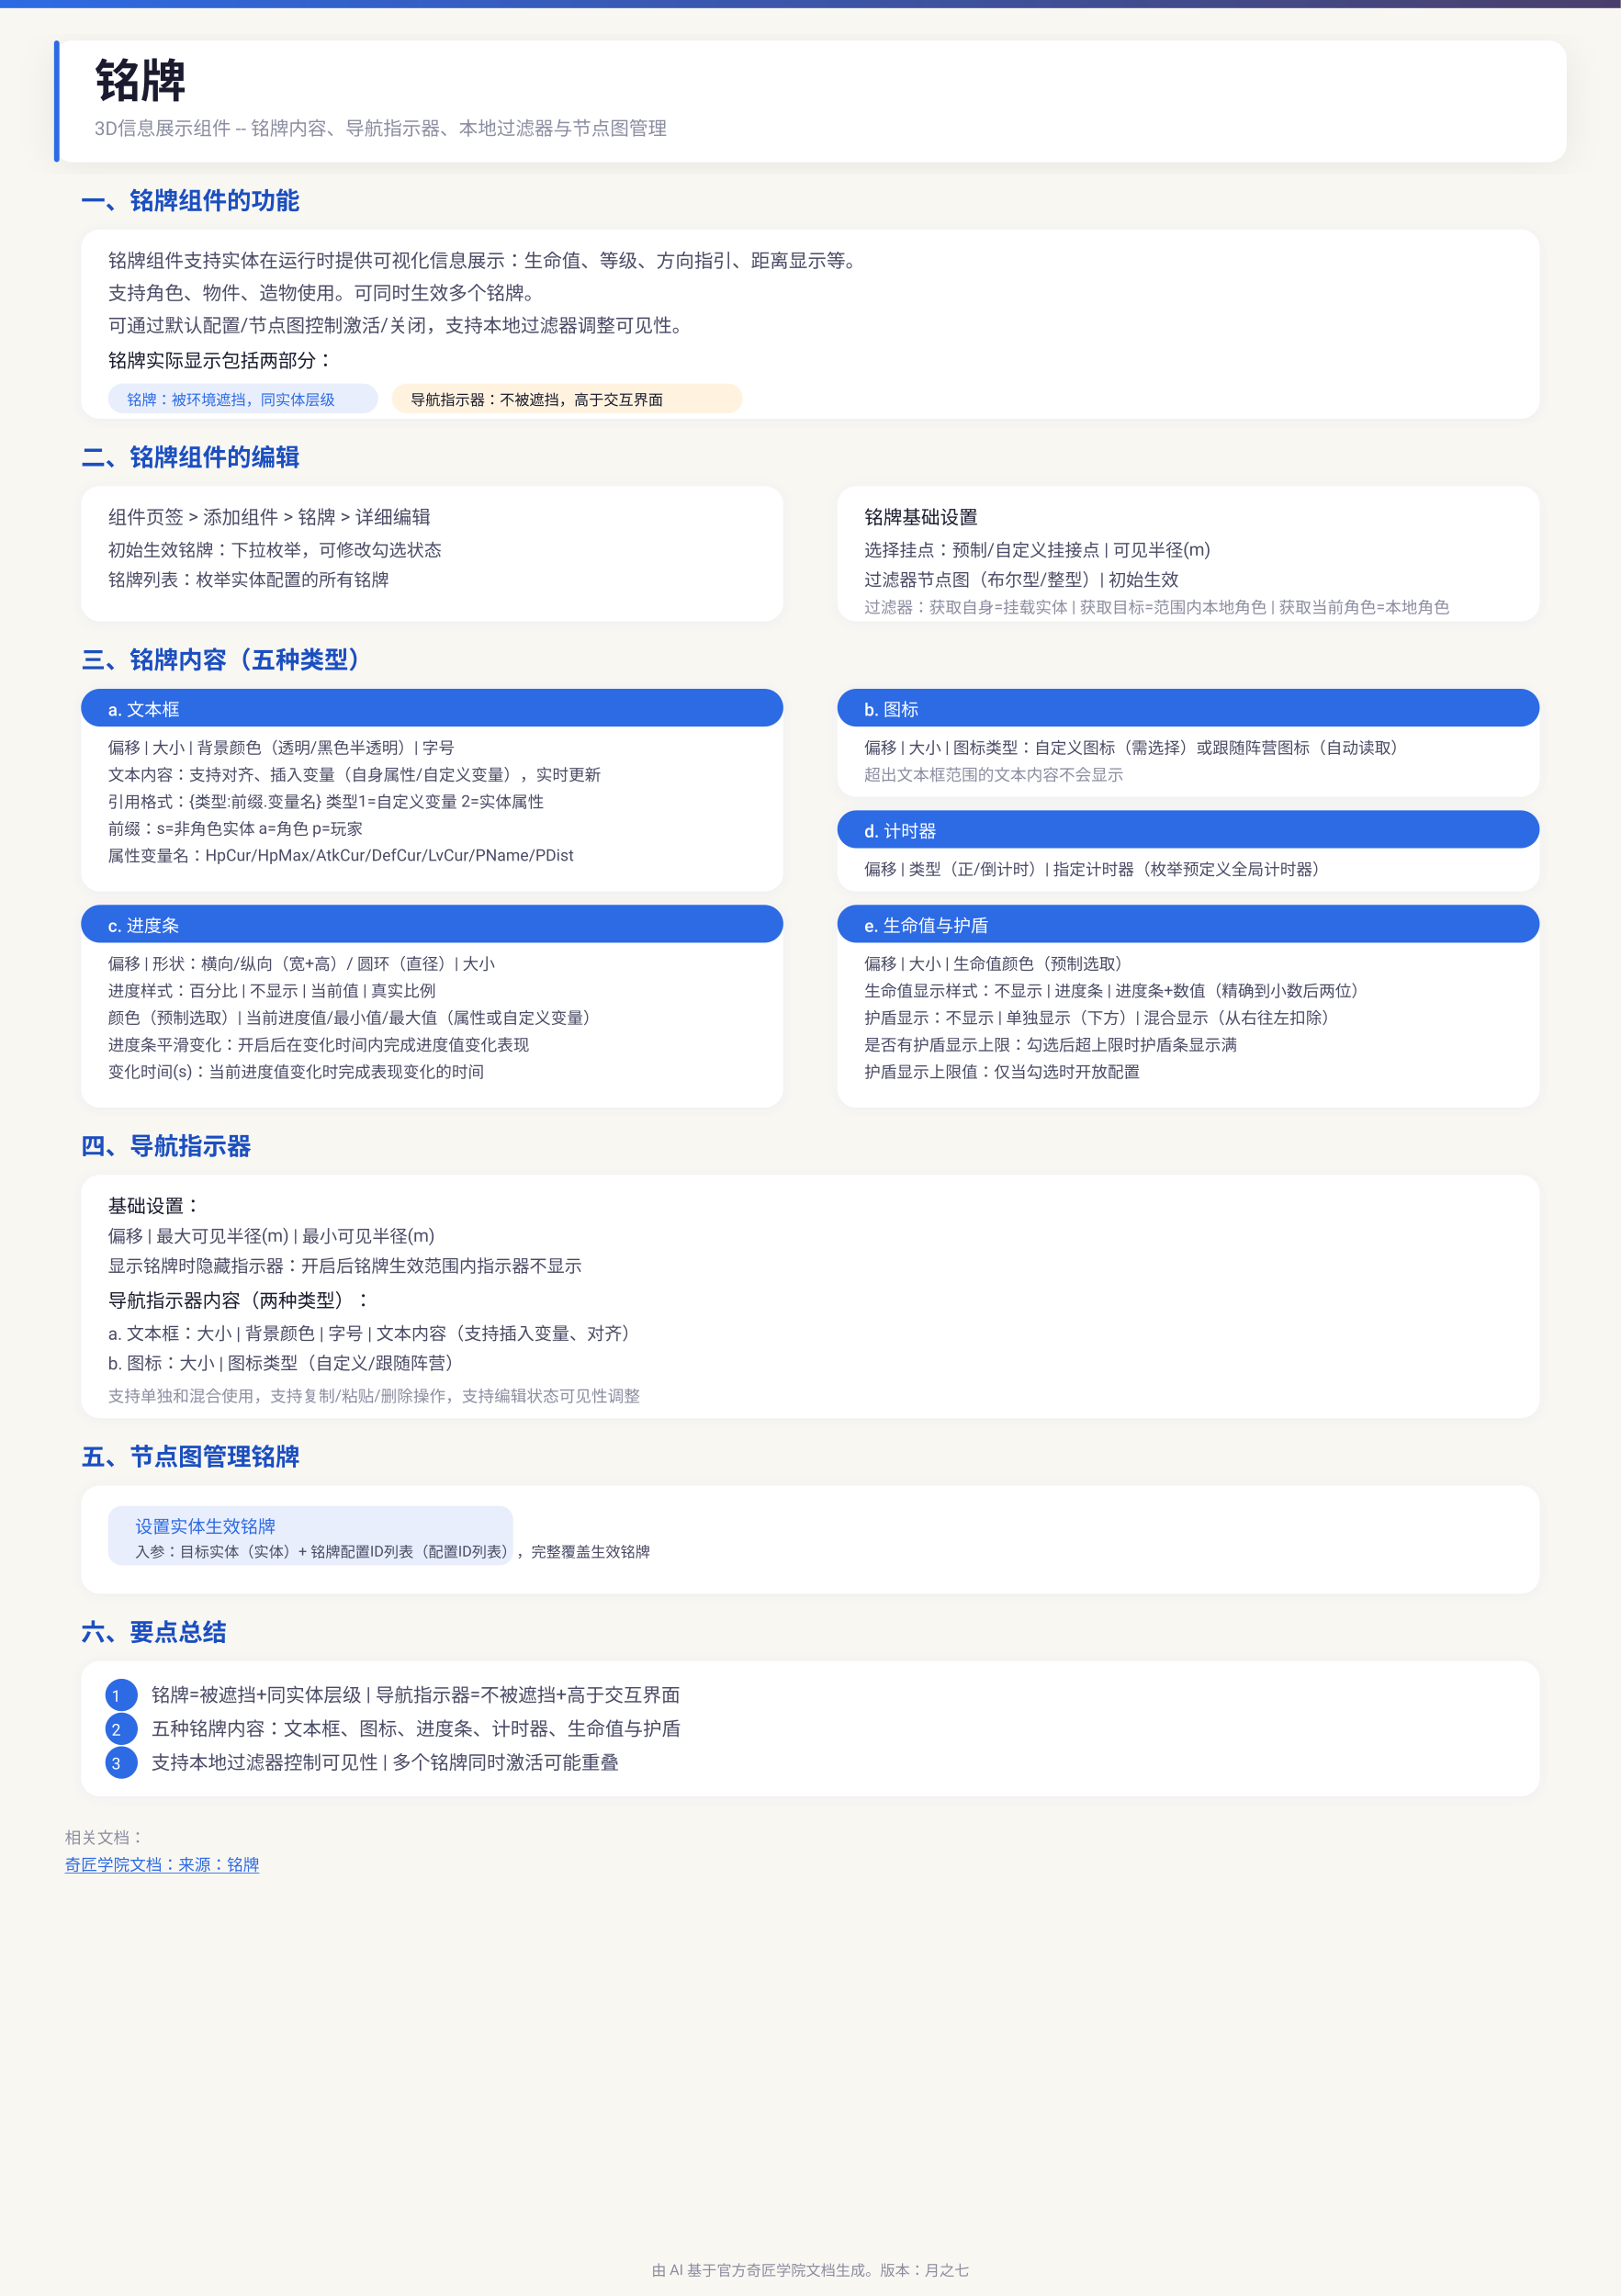
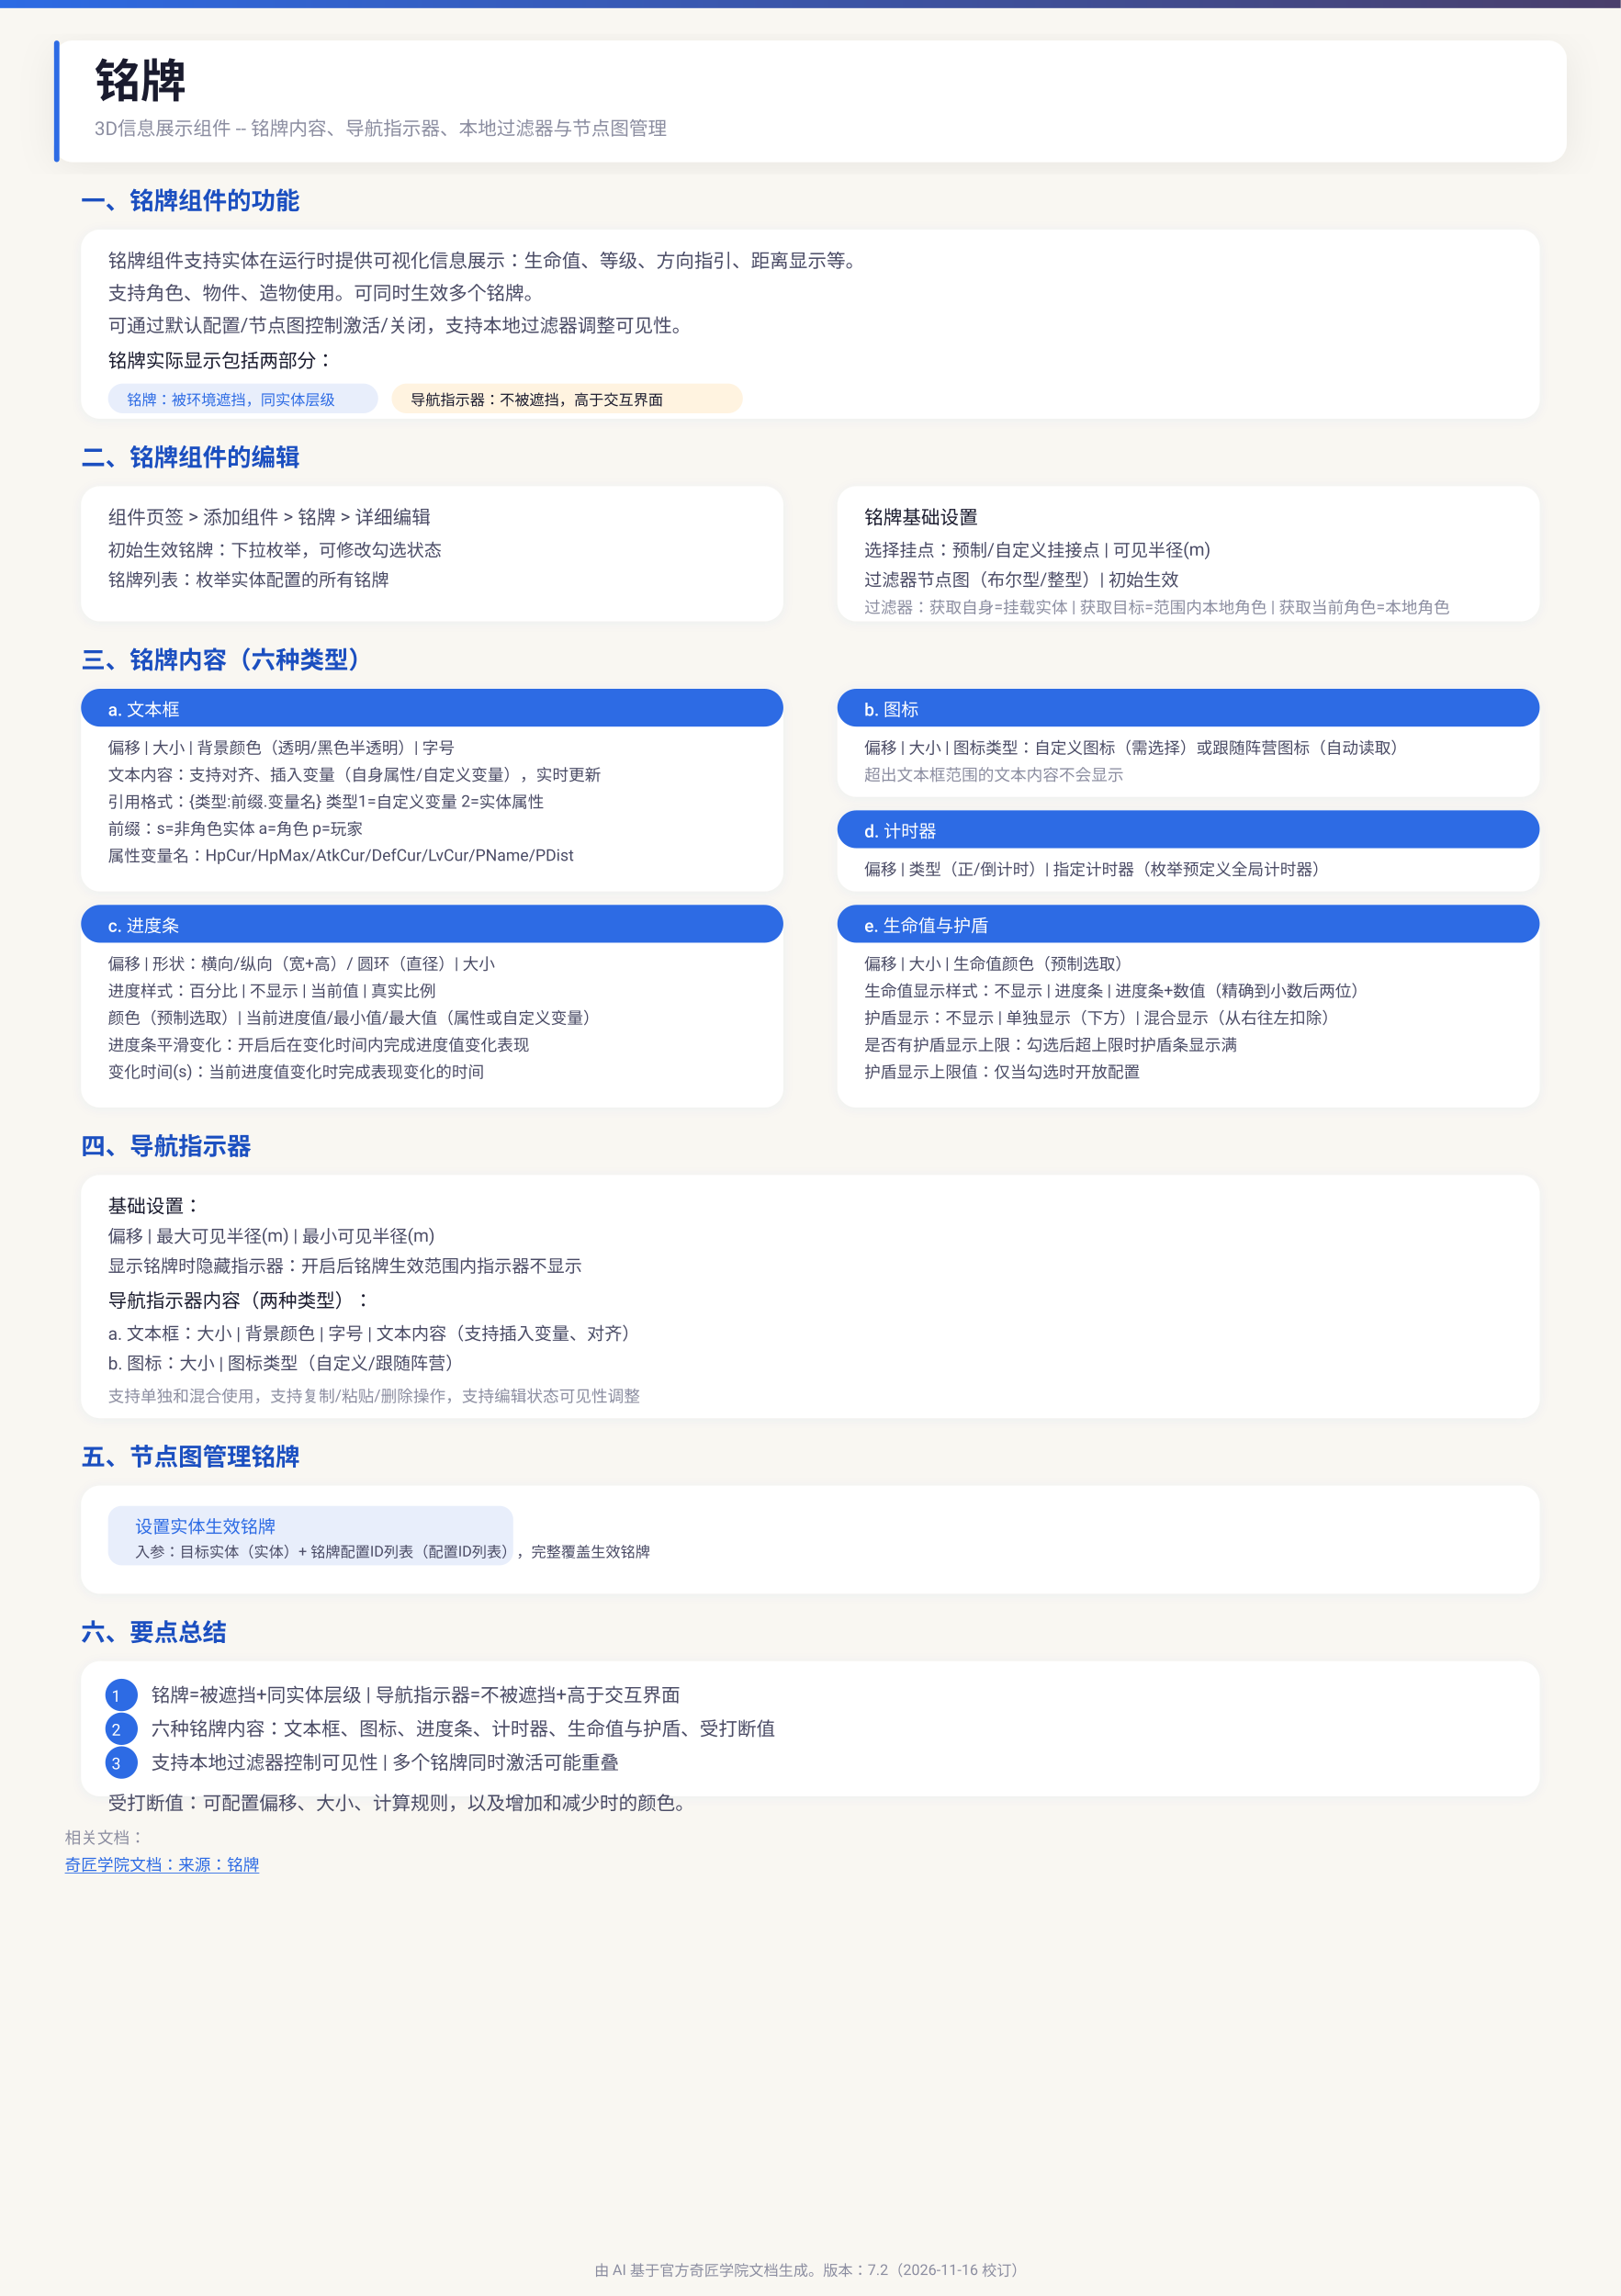
<svg xmlns="http://www.w3.org/2000/svg" xmlns:xlink="http://www.w3.org/1999/xlink" viewBox="0 0 1200 1700">
  <defs>
    <linearGradient id="topGrad" x1="0" y1="0" x2="1" y2="0">
      <stop offset="0%" stop-color="#2D6BE4" />
      <stop offset="100%" stop-color="#4A3F6B" />
    </linearGradient>
    <filter id="card">
      <feDropShadow dx="0" dy="1" stdDeviation="4" flood-color="#2D6BE4" flood-opacity="0.06" />
    </filter>
    <filter id="elevated">
      <feDropShadow dx="0" dy="4" stdDeviation="14" flood-color="#000" flood-opacity="0.07" />
    </filter>
  </defs>
  <rect width="1200" height="1700" fill="#F9F7F2" />
  <rect width="1200" height="6" fill="url(#topGrad)" />
  <rect x="40" y="30" width="1120" height="90" rx="14" fill="#FFFFFF" filter="url(#elevated)" />
  <rect x="40" y="30" width="4" height="90" rx="2" fill="#2D6BE4" />
  <text x="70" y="72" font-family="'HYWenHei 85W','Noto Sans SC','PingFang SC','Roboto',sans-serif" font-size="34" font-weight="bold" fill="#1A1B2E">铭牌</text>
  <text x="70" y="100" font-family="'HYWenHei 85W','Noto Sans SC','PingFang SC','Roboto',sans-serif" font-size="14" fill="#8B8DA0">3D信息展示组件 -- 铭牌内容、导航指示器、本地过滤器与节点图管理</text>
  <text x="60" y="155" font-family="'HYWenHei 85W','Noto Sans SC','PingFang SC','Roboto',sans-serif" font-size="18" font-weight="700" fill="#1B4FC0">一、铭牌组件的功能</text>
  <rect x="60" y="170" width="1080" height="140" rx="14" fill="#FFFFFF" filter="url(#card)" />
  <text x="80" y="198" font-family="'HYWenHei 85W','Noto Sans SC','PingFang SC','Roboto',sans-serif" font-size="14" fill="#4A4B65">铭牌组件支持实体在运行时提供可视化信息展示：生命值、等级、方向指引、距离显示等。</text>
  <text x="80" y="222" font-family="'HYWenHei 85W','Noto Sans SC','PingFang SC','Roboto',sans-serif" font-size="14" fill="#4A4B65">支持角色、物件、造物使用。可同时生效多个铭牌。</text>
  <text x="80" y="246" font-family="'HYWenHei 85W','Noto Sans SC','PingFang SC','Roboto',sans-serif" font-size="14" fill="#4A4B65">可通过默认配置/节点图控制激活/关闭，支持本地过滤器调整可见性。</text>
  <text x="80" y="272" font-family="'HYWenHei 85W','Noto Sans SC','PingFang SC','Roboto',sans-serif" font-size="14" font-weight="500" fill="#1A1B2E">铭牌实际显示包括两部分：</text>
  <rect x="80" y="284" width="200" height="22" rx="11" fill="#E8EEFB" />
  <text x="94" y="300" font-family="'HYWenHei 85W','Noto Sans SC','PingFang SC','Roboto',sans-serif" font-size="11" fill="#2D6BE4">铭牌：被环境遮挡，同实体层级</text>
  <rect x="290" y="284" width="260" height="22" rx="11" fill="#FFF3E0" />
  <text x="304" y="300" font-family="'HYWenHei 85W','Noto Sans SC','PingFang SC','Roboto',sans-serif" font-size="11" fill="#1A1B2E">导航指示器：不被遮挡，高于交互界面</text>
  <text x="60" y="345" font-family="'HYWenHei 85W','Noto Sans SC','PingFang SC','Roboto',sans-serif" font-size="18" font-weight="700" fill="#1B4FC0">二、铭牌组件的编辑</text>
  <rect x="60" y="360" width="520" height="100" rx="14" fill="#FFFFFF" filter="url(#card)" />
  <text x="80" y="388" font-family="'HYWenHei 85W','Noto Sans SC','PingFang SC','Roboto',sans-serif" font-size="14" fill="#4A4B65">组件页签 &gt; 添加组件 &gt; 铭牌 &gt; 详细编辑</text>
  <text x="80" y="412" font-family="'HYWenHei 85W','Noto Sans SC','PingFang SC','Roboto',sans-serif" font-size="13" fill="#4A4B65">初始生效铭牌：下拉枚举，可修改勾选状态</text>
  <text x="80" y="434" font-family="'HYWenHei 85W','Noto Sans SC','PingFang SC','Roboto',sans-serif" font-size="13" fill="#4A4B65">铭牌列表：枚举实体配置的所有铭牌</text>
  <rect x="620" y="360" width="520" height="100" rx="14" fill="#FFFFFF" filter="url(#card)" />
  <text x="640" y="388" font-family="'HYWenHei 85W','Noto Sans SC','PingFang SC','Roboto',sans-serif" font-size="14" font-weight="500" fill="#1A1B2E">铭牌基础设置</text>
  <text x="640" y="412" font-family="'HYWenHei 85W','Noto Sans SC','PingFang SC','Roboto',sans-serif" font-size="13" fill="#4A4B65">选择挂点：预制/自定义挂接点 | 可见半径(m)</text>
  <text x="640" y="434" font-family="'HYWenHei 85W','Noto Sans SC','PingFang SC','Roboto',sans-serif" font-size="13" fill="#4A4B65">过滤器节点图（布尔型/整型）| 初始生效</text>
  <text x="640" y="454" font-family="'HYWenHei 85W','Noto Sans SC','PingFang SC','Roboto',sans-serif" font-size="12" fill="#8B8DA0">过滤器：获取自身=挂载实体 | 获取目标=范围内本地角色 | 获取当前角色=本地角色</text>
-   <text x="60" y="495" font-family="'HYWenHei 85W','Noto Sans SC','PingFang SC','Roboto',sans-serif" font-size="18" font-weight="700" fill="#1B4FC0">三、铭牌内容（五种类型）</text>
+   <text x="60" y="495" font-family="'HYWenHei 85W','Noto Sans SC','PingFang SC','Roboto',sans-serif" font-size="18" font-weight="700" fill="#1B4FC0">三、铭牌内容（六种类型）</text>
  <rect x="60" y="510" width="520" height="150" rx="14" fill="#FFFFFF" filter="url(#card)" />
  <rect x="60" y="510" width="520" height="28" rx="14" fill="#2D6BE4" />
  <text x="80" y="530" font-family="'HYWenHei 85W','Noto Sans SC','PingFang SC','Roboto',sans-serif" font-size="13" font-weight="500" fill="#FFF">a. 文本框</text>
  <text x="80" y="558" font-family="'HYWenHei 85W','Noto Sans SC','PingFang SC','Roboto',sans-serif" font-size="12" fill="#4A4B65">偏移 | 大小 | 背景颜色（透明/黑色半透明）| 字号</text>
  <text x="80" y="578" font-family="'HYWenHei 85W','Noto Sans SC','PingFang SC','Roboto',sans-serif" font-size="12" fill="#4A4B65">文本内容：支持对齐、插入变量（自身属性/自定义变量），实时更新</text>
  <text x="80" y="598" font-family="'HYWenHei 85W','Noto Sans SC','PingFang SC','Roboto',sans-serif" font-size="12" fill="#4A4B65">引用格式：{类型:前缀.变量名} 类型1=自定义变量 2=实体属性</text>
  <text x="80" y="618" font-family="'HYWenHei 85W','Noto Sans SC','PingFang SC','Roboto',sans-serif" font-size="12" fill="#4A4B65">前缀：s=非角色实体 a=角色 p=玩家</text>
  <text x="80" y="638" font-family="'HYWenHei 85W','Noto Sans SC','PingFang SC','Roboto',sans-serif" font-size="12" fill="#4A4B65">属性变量名：HpCur/HpMax/AtkCur/DefCur/LvCur/PName/PDist</text>
  <rect x="620" y="510" width="520" height="80" rx="14" fill="#FFFFFF" filter="url(#card)" />
  <rect x="620" y="510" width="520" height="28" rx="14" fill="#2D6BE4" />
  <text x="640" y="530" font-family="'HYWenHei 85W','Noto Sans SC','PingFang SC','Roboto',sans-serif" font-size="13" font-weight="500" fill="#FFF">b. 图标</text>
  <text x="640" y="558" font-family="'HYWenHei 85W','Noto Sans SC','PingFang SC','Roboto',sans-serif" font-size="12" fill="#4A4B65">偏移 | 大小 | 图标类型：自定义图标（需选择）或跟随阵营图标（自动读取）</text>
  <text x="640" y="578" font-family="'HYWenHei 85W','Noto Sans SC','PingFang SC','Roboto',sans-serif" font-size="12" fill="#8B8DA0">超出文本框范围的文本内容不会显示</text>
  <rect x="60" y="670" width="520" height="150" rx="14" fill="#FFFFFF" filter="url(#card)" />
  <rect x="60" y="670" width="520" height="28" rx="14" fill="#2D6BE4" />
  <text x="80" y="690" font-family="'HYWenHei 85W','Noto Sans SC','PingFang SC','Roboto',sans-serif" font-size="13" font-weight="500" fill="#FFF">c. 进度条</text>
  <text x="80" y="718" font-family="'HYWenHei 85W','Noto Sans SC','PingFang SC','Roboto',sans-serif" font-size="12" fill="#4A4B65">偏移 | 形状：横向/纵向（宽+高）/ 圆环（直径）| 大小</text>
  <text x="80" y="738" font-family="'HYWenHei 85W','Noto Sans SC','PingFang SC','Roboto',sans-serif" font-size="12" fill="#4A4B65">进度样式：百分比 | 不显示 | 当前值 | 真实比例</text>
  <text x="80" y="758" font-family="'HYWenHei 85W','Noto Sans SC','PingFang SC','Roboto',sans-serif" font-size="12" fill="#4A4B65">颜色（预制选取）| 当前进度值/最小值/最大值（属性或自定义变量）</text>
  <text x="80" y="778" font-family="'HYWenHei 85W','Noto Sans SC','PingFang SC','Roboto',sans-serif" font-size="12" fill="#4A4B65">进度条平滑变化：开启后在变化时间内完成进度值变化表现</text>
  <text x="80" y="798" font-family="'HYWenHei 85W','Noto Sans SC','PingFang SC','Roboto',sans-serif" font-size="12" fill="#4A4B65">变化时间(s)：当前进度值变化时完成表现变化的时间</text>
  <rect x="620" y="600" width="520" height="60" rx="14" fill="#FFFFFF" filter="url(#card)" />
  <rect x="620" y="600" width="520" height="28" rx="14" fill="#2D6BE4" />
  <text x="640" y="620" font-family="'HYWenHei 85W','Noto Sans SC','PingFang SC','Roboto',sans-serif" font-size="13" font-weight="500" fill="#FFF">d. 计时器</text>
  <text x="640" y="648" font-family="'HYWenHei 85W','Noto Sans SC','PingFang SC','Roboto',sans-serif" font-size="12" fill="#4A4B65">偏移 | 类型（正/倒计时）| 指定计时器（枚举预定义全局计时器）</text>
  <rect x="620" y="670" width="520" height="150" rx="14" fill="#FFFFFF" filter="url(#card)" />
  <rect x="620" y="670" width="520" height="28" rx="14" fill="#2D6BE4" />
  <text x="640" y="690" font-family="'HYWenHei 85W','Noto Sans SC','PingFang SC','Roboto',sans-serif" font-size="13" font-weight="500" fill="#FFF">e. 生命值与护盾</text>
  <text x="640" y="718" font-family="'HYWenHei 85W','Noto Sans SC','PingFang SC','Roboto',sans-serif" font-size="12" fill="#4A4B65">偏移 | 大小 | 生命值颜色（预制选取）</text>
  <text x="640" y="738" font-family="'HYWenHei 85W','Noto Sans SC','PingFang SC','Roboto',sans-serif" font-size="12" fill="#4A4B65">生命值显示样式：不显示 | 进度条 | 进度条+数值（精确到小数后两位）</text>
  <text x="640" y="758" font-family="'HYWenHei 85W','Noto Sans SC','PingFang SC','Roboto',sans-serif" font-size="12" fill="#4A4B65">护盾显示：不显示 | 单独显示（下方）| 混合显示（从右往左扣除）</text>
  <text x="640" y="778" font-family="'HYWenHei 85W','Noto Sans SC','PingFang SC','Roboto',sans-serif" font-size="12" fill="#4A4B65">是否有护盾显示上限：勾选后超上限时护盾条显示满</text>
  <text x="640" y="798" font-family="'HYWenHei 85W','Noto Sans SC','PingFang SC','Roboto',sans-serif" font-size="12" fill="#4A4B65">护盾显示上限值：仅当勾选时开放配置</text>
  <text x="60" y="855" font-family="'HYWenHei 85W','Noto Sans SC','PingFang SC','Roboto',sans-serif" font-size="18" font-weight="700" fill="#1B4FC0">四、导航指示器</text>
  <rect x="60" y="870" width="1080" height="180" rx="14" fill="#FFFFFF" filter="url(#card)" />
  <text x="80" y="898" font-family="'HYWenHei 85W','Noto Sans SC','PingFang SC','Roboto',sans-serif" font-size="14" font-weight="500" fill="#1A1B2E">基础设置：</text>
  <text x="80" y="920" font-family="'HYWenHei 85W','Noto Sans SC','PingFang SC','Roboto',sans-serif" font-size="13" fill="#4A4B65">偏移 | 最大可见半径(m) | 最小可见半径(m)</text>
  <text x="80" y="942" font-family="'HYWenHei 85W','Noto Sans SC','PingFang SC','Roboto',sans-serif" font-size="13" fill="#4A4B65">显示铭牌时隐藏指示器：开启后铭牌生效范围内指示器不显示</text>
  <text x="80" y="968" font-family="'HYWenHei 85W','Noto Sans SC','PingFang SC','Roboto',sans-serif" font-size="14" font-weight="500" fill="#1A1B2E">导航指示器内容（两种类型）：</text>
  <text x="80" y="992" font-family="'HYWenHei 85W','Noto Sans SC','PingFang SC','Roboto',sans-serif" font-size="13" fill="#4A4B65">a. 文本框：大小 | 背景颜色 | 字号 | 文本内容（支持插入变量、对齐）</text>
  <text x="80" y="1014" font-family="'HYWenHei 85W','Noto Sans SC','PingFang SC','Roboto',sans-serif" font-size="13" fill="#4A4B65">b. 图标：大小 | 图标类型（自定义/跟随阵营）</text>
  <text x="80" y="1038" font-family="'HYWenHei 85W','Noto Sans SC','PingFang SC','Roboto',sans-serif" font-size="12" fill="#8B8DA0">支持单独和混合使用，支持复制/粘贴/删除操作，支持编辑状态可见性调整</text>
  <text x="60" y="1085" font-family="'HYWenHei 85W','Noto Sans SC','PingFang SC','Roboto',sans-serif" font-size="18" font-weight="700" fill="#1B4FC0">五、节点图管理铭牌</text>
  <rect x="60" y="1100" width="1080" height="80" rx="14" fill="#FFFFFF" filter="url(#card)" />
  <rect x="80" y="1115" width="300" height="44" rx="10" fill="#E8EEFB" />
  <text x="100" y="1135" font-family="'HYWenHei 85W','Noto Sans SC','PingFang SC','Roboto',sans-serif" font-size="13" font-weight="500" fill="#2D6BE4">设置实体生效铭牌</text>
  <text x="100" y="1153" font-family="'HYWenHei 85W','Noto Sans SC','PingFang SC','Roboto',sans-serif" font-size="11" fill="#4A4B65">入参：目标实体（实体）+ 铭牌配置ID列表（配置ID列表），完整覆盖生效铭牌</text>
  <text x="60" y="1215" font-family="'HYWenHei 85W','Noto Sans SC','PingFang SC','Roboto',sans-serif" font-size="18" font-weight="700" fill="#1B4FC0">六、要点总结</text>
  <rect x="60" y="1230" width="1080" height="100" rx="14" fill="#FFFFFF" filter="url(#card)" />
  <circle cx="90" cy="1255" r="12" fill="#2D6BE4" />
  <text x="86" y="1260" font-family="'HYWenHei 85W','Noto Sans SC','PingFang SC','Roboto',sans-serif" font-size="12" fill="#FFF" text-anchor="middle">1</text>
  <text x="112" y="1260" font-family="'HYWenHei 85W','Noto Sans SC','PingFang SC','Roboto',sans-serif" font-size="14" fill="#4A4B65">铭牌=被遮挡+同实体层级 | 导航指示器=不被遮挡+高于交互界面</text>
  <circle cx="90" cy="1280" r="12" fill="#2D6BE4" />
  <text x="86" y="1285" font-family="'HYWenHei 85W','Noto Sans SC','PingFang SC','Roboto',sans-serif" font-size="12" fill="#FFF" text-anchor="middle">2</text>
-   <text x="112" y="1285" font-family="'HYWenHei 85W','Noto Sans SC','PingFang SC','Roboto',sans-serif" font-size="14" fill="#4A4B65">五种铭牌内容：文本框、图标、进度条、计时器、生命值与护盾</text>
+   <text x="112" y="1285" font-family="'HYWenHei 85W','Noto Sans SC','PingFang SC','Roboto',sans-serif" font-size="14" fill="#4A4B65">六种铭牌内容：文本框、图标、进度条、计时器、生命值与护盾、受打断值</text>
  <circle cx="90" cy="1305" r="12" fill="#2D6BE4" />
  <text x="86" y="1310" font-family="'HYWenHei 85W','Noto Sans SC','PingFang SC','Roboto',sans-serif" font-size="12" fill="#FFF" text-anchor="middle">3</text>
  <text x="112" y="1310" font-family="'HYWenHei 85W','Noto Sans SC','PingFang SC','Roboto',sans-serif" font-size="14" fill="#4A4B65">支持本地过滤器控制可见性 | 多个铭牌同时激活可能重叠</text>
+   <text x="80" y="1340" font-size="14" fill="#4A4B65">受打断值：可配置偏移、大小、计算规则，以及增加和减少时的颜色。</text>
  <text x="48" y="1365" fill="#8B8DA0" font-size="12" font-family="'HYWenHei 85W','Noto Sans SC','PingFang SC','Roboto',sans-serif">相关文档：</text>
  <a xlink:href="https://act.mihoyo.com/ys/ugc/tutorial/detail/mh5n160t2b6w" target="_blank">
    <text x="48" y="1385" fill="#2D6BE4" font-size="12" text-decoration="underline" font-family="'HYWenHei 85W','Noto Sans SC','PingFang SC','Roboto',sans-serif">奇匠学院文档：来源：铭牌</text>
  </a>
-   <text x="600" y="1685" font-family="'HYWenHei 85W','Noto Sans SC','PingFang SC','Roboto',sans-serif" font-size="11" fill="#8B8DA0" text-anchor="middle">由 AI 基于官方奇匠学院文档生成。版本：月之七</text>
+   <text x="600" y="1685" font-family="'HYWenHei 85W','Noto Sans SC','PingFang SC','Roboto',sans-serif" font-size="11" fill="#8B8DA0" text-anchor="middle">由 AI 基于官方奇匠学院文档生成。版本：7.2（2026-11-16 校订）</text>
</svg>
